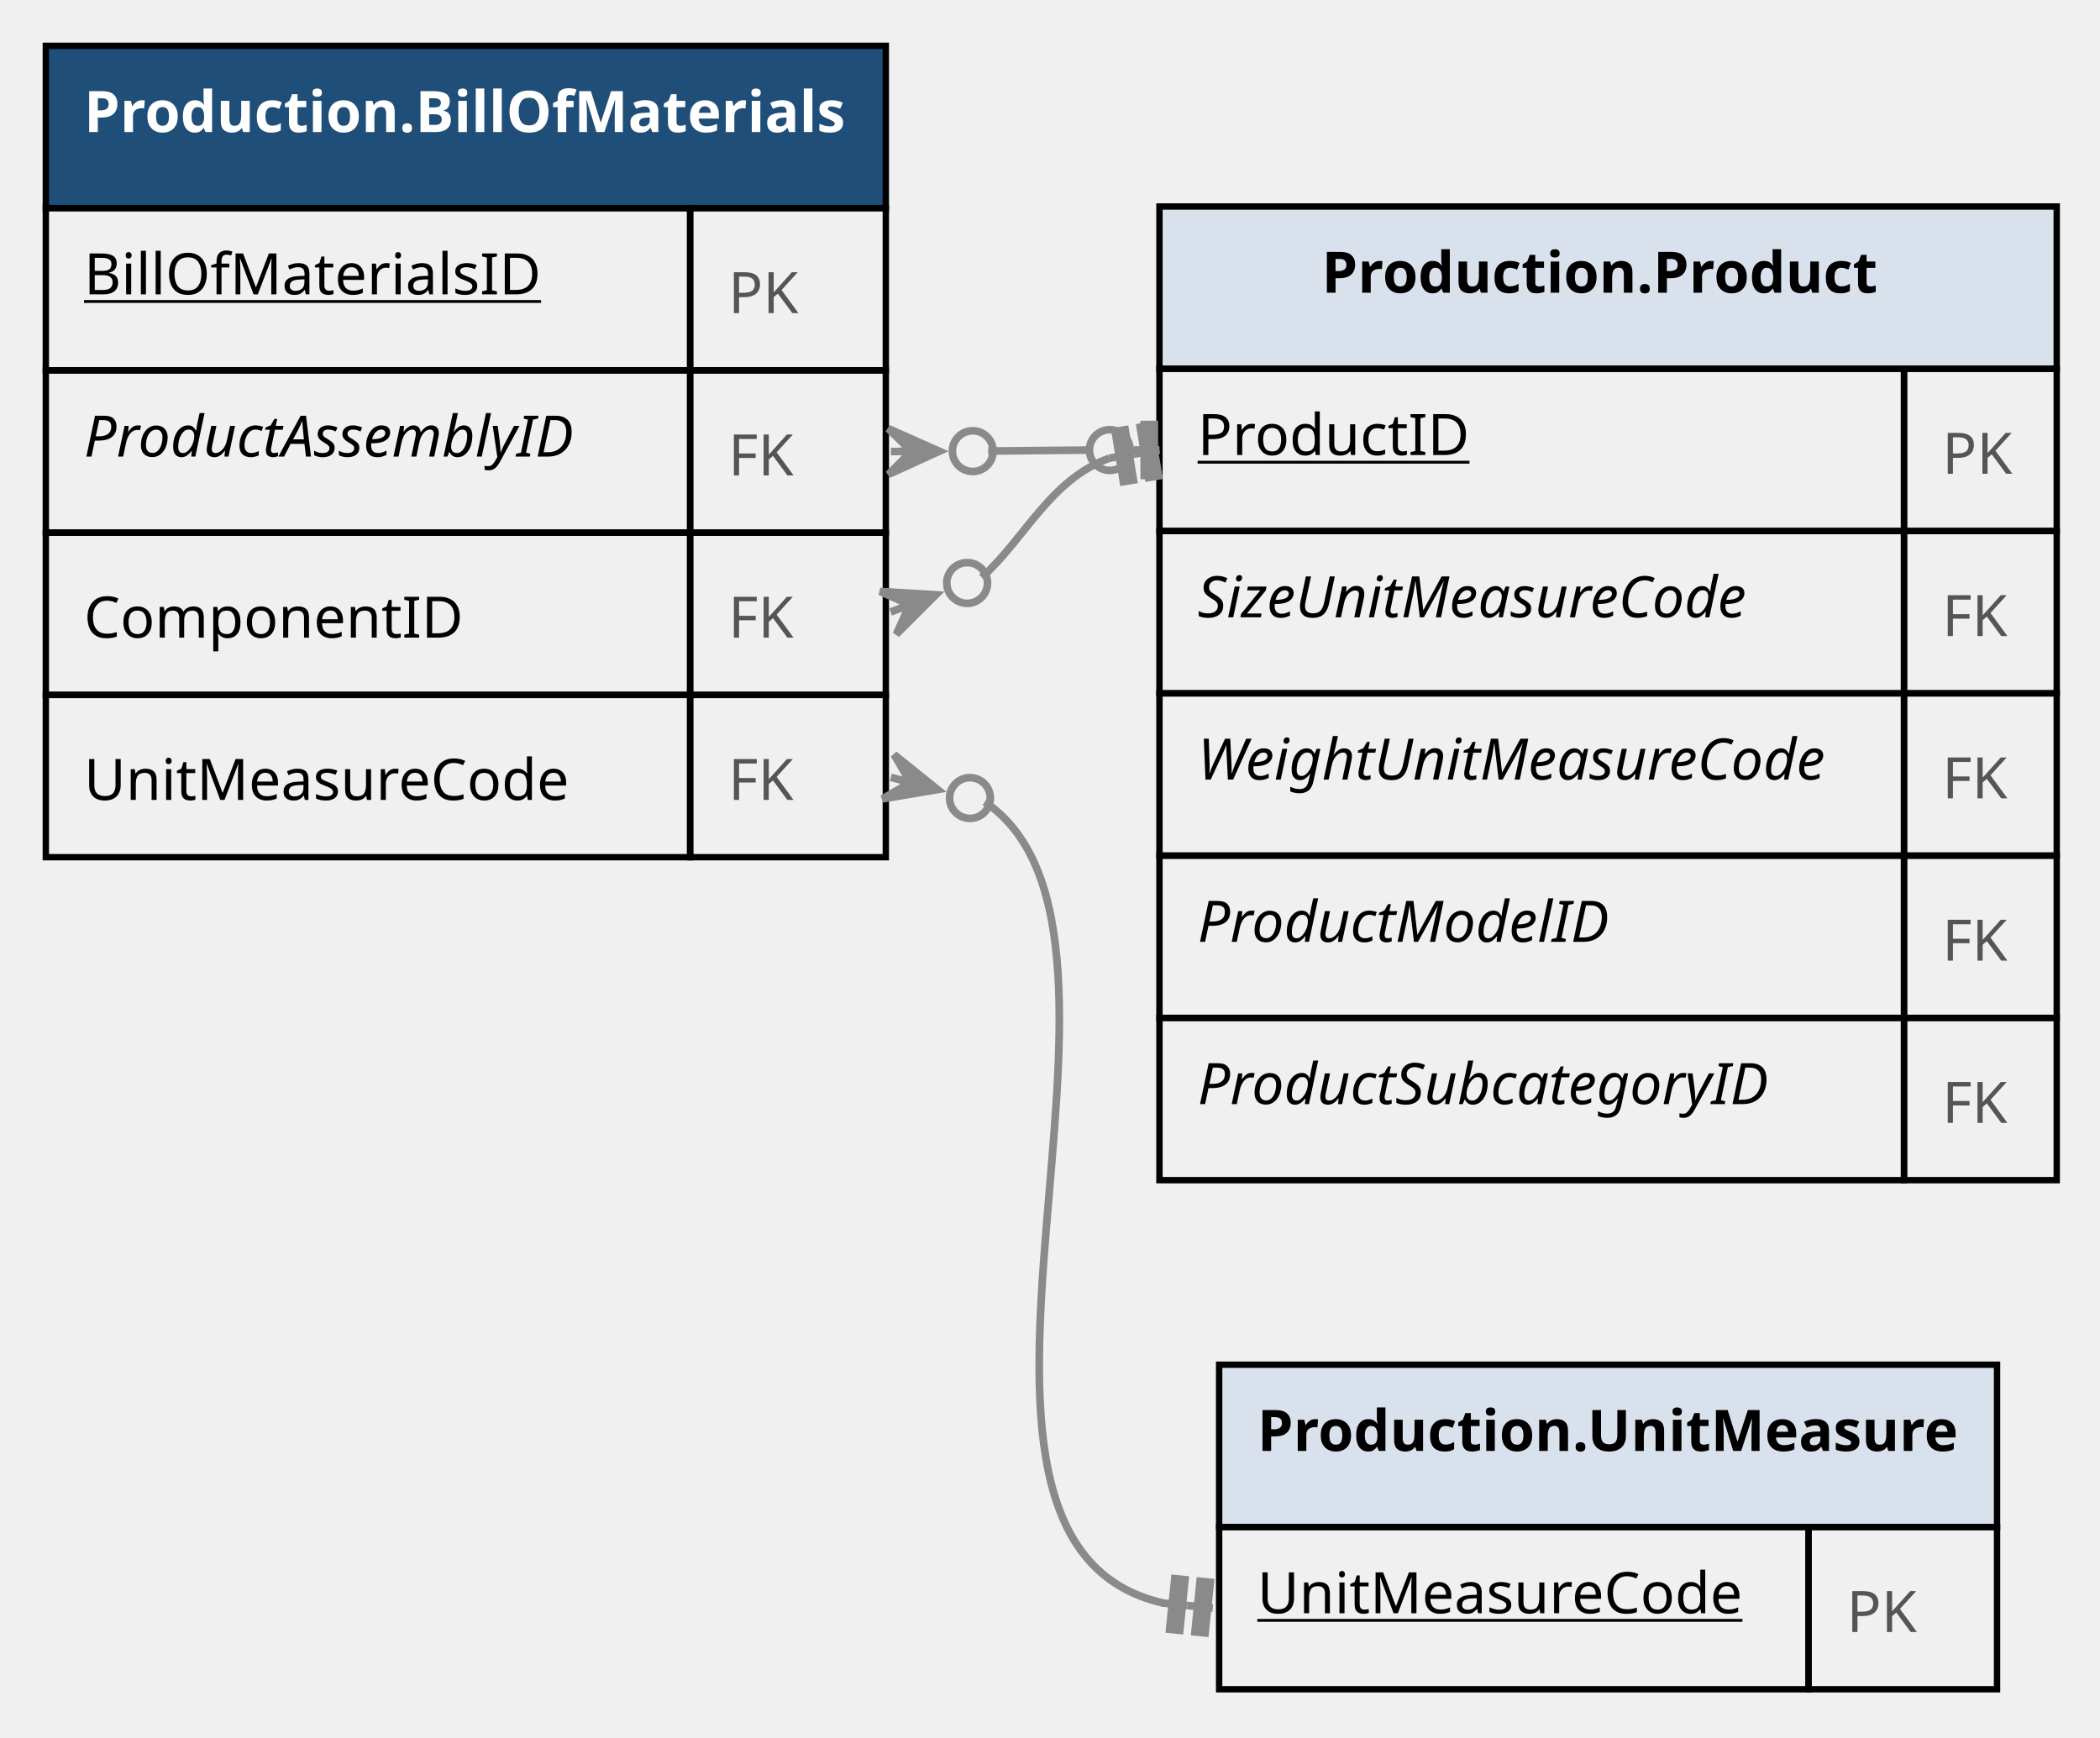
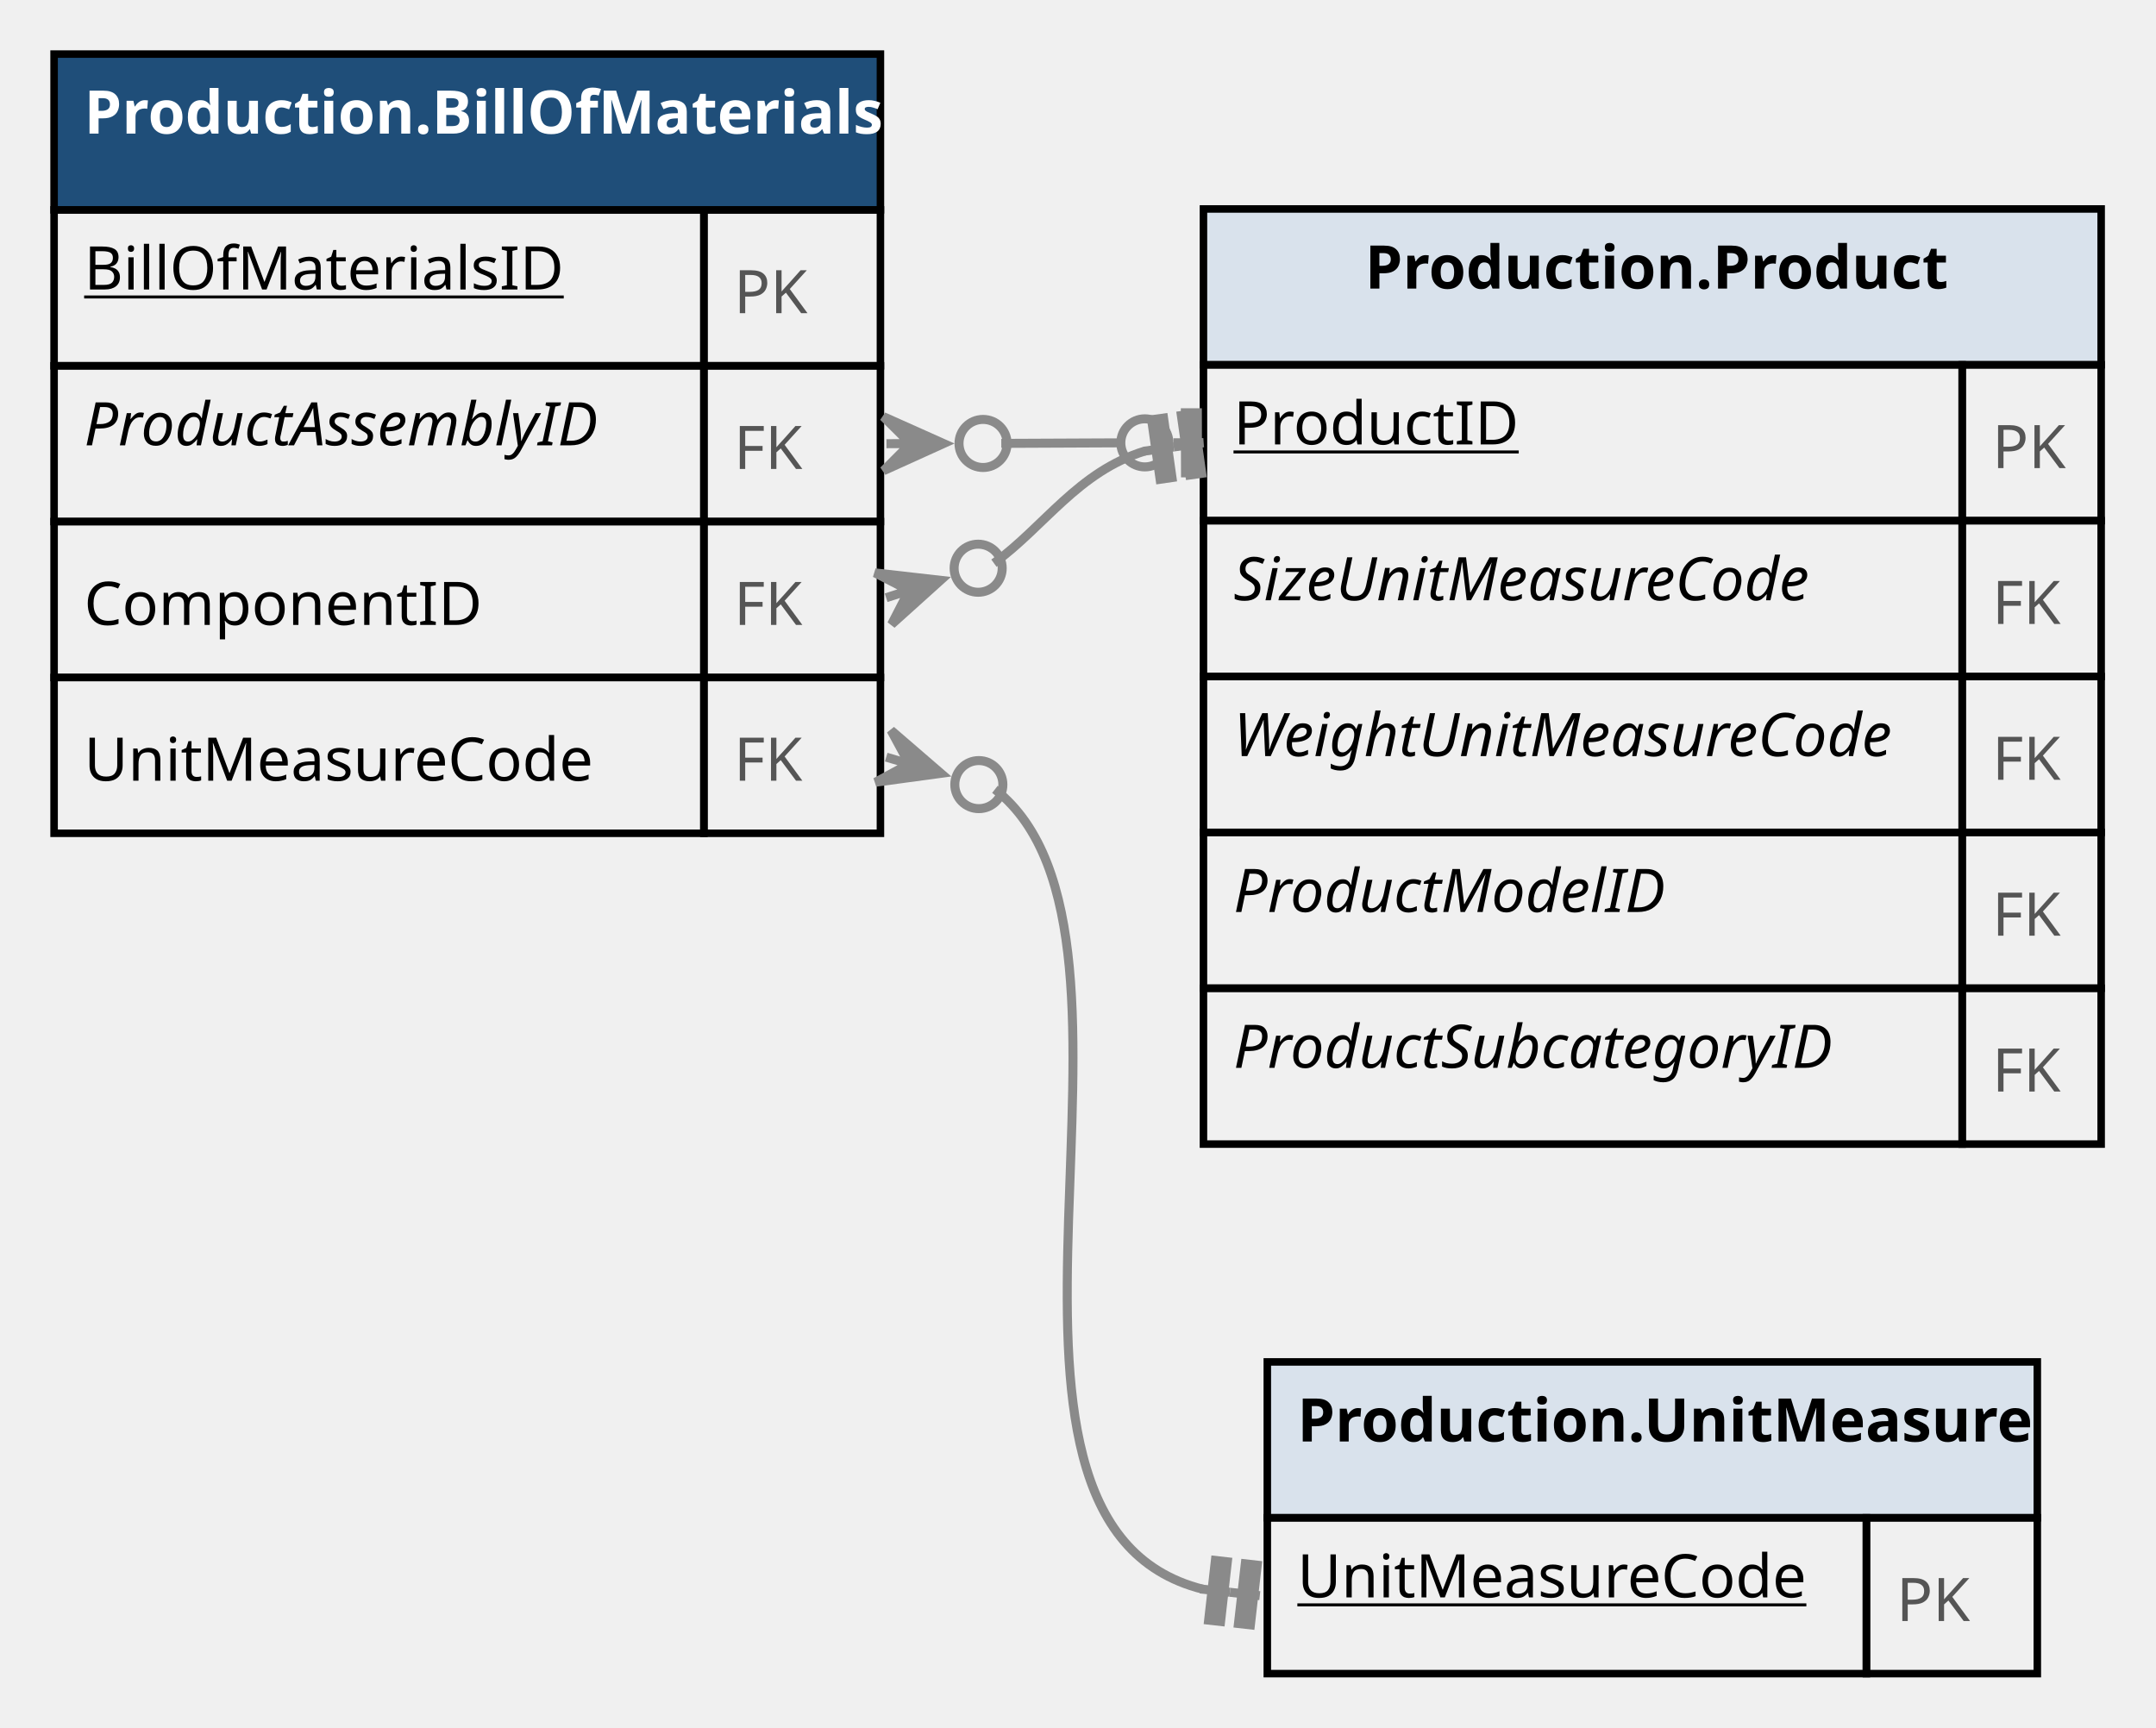
- <svg xmlns="http://www.w3.org/2000/svg" width="330pt" height="273pt" viewBox="0.00 0.00 330.00 273.00">
-   <g id="graph0" class="graph" transform="scale(1 1) rotate(0) translate(7.2 265.45)">
+ <svg xmlns="http://www.w3.org/2000/svg" width="287pt" height="230pt" viewBox="0.00 0.00 287.00 230.00">
+   <g id="graph0" class="graph" transform="scale(1 1) rotate(0) translate(7.2 222.82)">
    <g id="node1" class="node">
-       <polygon fill="#1f4e79" stroke="none" points="0,-232.75 0,-258.25 132,-258.25 132,-232.75 0,-232.75" />
-       <polygon fill="none" stroke="#000000" points="0,-232.75 0,-258.25 132,-258.25 132,-232.75 0,-232.75" />
-       <text xml:space="preserve" text-anchor="start" x="6" y="-244.7" font-family="Noto Sans KR" font-weight="bold" font-size="9.00" fill="#ffffff">Production.BillOfMaterials</text>
-       <polygon fill="none" stroke="#000000" points="0,-207.25 0,-232.75 101.25,-232.75 101.25,-207.25 0,-207.25" />
-       <text xml:space="preserve" text-anchor="start" x="6" y="-219.2" font-family="Noto Sans KR" text-decoration="underline" font-size="9.00">BillOfMaterialsID</text>
-       <polygon fill="none" stroke="#000000" points="101.25,-207.25 101.25,-232.75 132,-232.75 132,-207.25 101.25,-207.25" />
-       <text xml:space="preserve" text-anchor="start" x="107.25" y="-216.25" font-family="Noto Sans KR" font-size="9.00" fill="#555555">PK</text>
-       <polygon fill="none" stroke="#000000" points="0,-181.75 0,-207.25 101.25,-207.25 101.25,-181.75 0,-181.75" />
-       <text xml:space="preserve" text-anchor="start" x="6" y="-193.7" font-family="Noto Sans KR" font-style="italic" font-size="9.00">ProductAssemblyID</text>
-       <polygon fill="none" stroke="#000000" points="101.25,-181.75 101.25,-207.25 132,-207.25 132,-181.75 101.25,-181.75" />
-       <text xml:space="preserve" text-anchor="start" x="107.25" y="-190.75" font-family="Noto Sans KR" font-size="9.00" fill="#555555">FK</text>
-       <polygon fill="none" stroke="#000000" points="0,-156.25 0,-181.75 101.25,-181.75 101.25,-156.25 0,-156.25" />
-       <text xml:space="preserve" text-anchor="start" x="6" y="-165.25" font-family="Noto Sans KR" font-size="9.00">ComponentID</text>
-       <polygon fill="none" stroke="#000000" points="101.25,-156.25 101.25,-181.75 132,-181.75 132,-156.25 101.25,-156.25" />
-       <text xml:space="preserve" text-anchor="start" x="107.25" y="-165.25" font-family="Noto Sans KR" font-size="9.00" fill="#555555">FK</text>
-       <polygon fill="none" stroke="#000000" points="0,-130.75 0,-156.25 101.25,-156.25 101.25,-130.75 0,-130.75" />
-       <text xml:space="preserve" text-anchor="start" x="6" y="-139.75" font-family="Noto Sans KR" font-size="9.00">UnitMeasureCode</text>
-       <polygon fill="none" stroke="#000000" points="101.25,-130.75 101.25,-156.25 132,-156.25 132,-130.75 101.25,-130.75" />
-       <text xml:space="preserve" text-anchor="start" x="107.25" y="-139.75" font-family="Noto Sans KR" font-size="9.00" fill="#555555">FK</text>
+       <polygon fill="#1f4e79" stroke="none" points="0,-194.88 0,-215.62 110,-215.62 110,-194.88 0,-194.88" />
+       <polygon fill="none" stroke="#000000" points="0,-194.88 0,-215.62 110,-215.62 110,-194.88 0,-194.88" />
+       <text xml:space="preserve" text-anchor="start" x="4" y="-205.03" font-family="Noto Sans KR" font-weight="bold" font-size="8.00" fill="#ffffff">Production.BillOfMaterials</text>
+       <polygon fill="none" stroke="#000000" points="0,-174.12 0,-194.88 86.5,-194.88 86.5,-174.12 0,-174.12" />
+       <text xml:space="preserve" text-anchor="start" x="4" y="-184.28" font-family="Noto Sans KR" text-decoration="underline" font-size="8.00">BillOfMaterialsID</text>
+       <polygon fill="none" stroke="#000000" points="86.5,-174.12 86.5,-194.88 110,-194.88 110,-174.12 86.5,-174.12" />
+       <text xml:space="preserve" text-anchor="start" x="90.5" y="-181.12" font-family="Noto Sans KR" font-size="8.00" fill="#555555">PK</text>
+       <polygon fill="none" stroke="#000000" points="0,-153.38 0,-174.12 86.5,-174.12 86.5,-153.38 0,-153.38" />
+       <text xml:space="preserve" text-anchor="start" x="4" y="-163.53" font-family="Noto Sans KR" font-style="italic" font-size="8.00">ProductAssemblyID</text>
+       <polygon fill="none" stroke="#000000" points="86.5,-153.38 86.5,-174.12 110,-174.12 110,-153.38 86.5,-153.38" />
+       <text xml:space="preserve" text-anchor="start" x="90.5" y="-160.38" font-family="Noto Sans KR" font-size="8.00" fill="#555555">FK</text>
+       <polygon fill="none" stroke="#000000" points="0,-132.62 0,-153.38 86.5,-153.38 86.5,-132.62 0,-132.62" />
+       <text xml:space="preserve" text-anchor="start" x="4" y="-139.62" font-family="Noto Sans KR" font-size="8.00">ComponentID</text>
+       <polygon fill="none" stroke="#000000" points="86.5,-132.62 86.5,-153.38 110,-153.38 110,-132.62 86.5,-132.62" />
+       <text xml:space="preserve" text-anchor="start" x="90.5" y="-139.62" font-family="Noto Sans KR" font-size="8.00" fill="#555555">FK</text>
+       <polygon fill="none" stroke="#000000" points="0,-111.88 0,-132.62 86.5,-132.62 86.5,-111.88 0,-111.88" />
+       <text xml:space="preserve" text-anchor="start" x="4" y="-118.88" font-family="Noto Sans KR" font-size="8.00">UnitMeasureCode</text>
+       <polygon fill="none" stroke="#000000" points="86.5,-111.88 86.5,-132.62 110,-132.62 110,-111.88 86.5,-111.88" />
+       <text xml:space="preserve" text-anchor="start" x="90.5" y="-118.88" font-family="Noto Sans KR" font-size="8.00" fill="#555555">FK</text>
    </g>
    <g id="node2" class="node">
-       <polygon fill="#d9e2ec" stroke="none" points="175,-207.5 175,-233 316,-233 316,-207.5 175,-207.5" />
-       <polygon fill="none" stroke="#000000" points="175,-207.5 175,-233 316,-233 316,-207.5 175,-207.5" />
-       <text xml:space="preserve" text-anchor="start" x="200.5" y="-219.45" font-family="Noto Sans KR" font-weight="bold" font-size="9.00" fill="#000000">Production.Product</text>
-       <polygon fill="none" stroke="#000000" points="175,-182 175,-207.5 292,-207.5 292,-182 175,-182" />
-       <text xml:space="preserve" text-anchor="start" x="181" y="-193.95" font-family="Noto Sans KR" text-decoration="underline" font-size="9.00">ProductID</text>
-       <polygon fill="none" stroke="#000000" points="292,-182 292,-207.5 316,-207.5 316,-182 292,-182" />
-       <text xml:space="preserve" text-anchor="start" x="298" y="-191" font-family="Noto Sans KR" font-size="9.00" fill="#555555">PK</text>
-       <polygon fill="none" stroke="#000000" points="175,-156.5 175,-182 292,-182 292,-156.5 175,-156.5" />
-       <text xml:space="preserve" text-anchor="start" x="181" y="-168.45" font-family="Noto Sans KR" font-style="italic" font-size="9.00">SizeUnitMeasureCode</text>
-       <polygon fill="none" stroke="#000000" points="292,-156.5 292,-182 316,-182 316,-156.5 292,-156.5" />
-       <text xml:space="preserve" text-anchor="start" x="298" y="-165.5" font-family="Noto Sans KR" font-size="9.00" fill="#555555">FK</text>
-       <polygon fill="none" stroke="#000000" points="175,-131 175,-156.5 292,-156.5 292,-131 175,-131" />
-       <text xml:space="preserve" text-anchor="start" x="181" y="-142.95" font-family="Noto Sans KR" font-style="italic" font-size="9.00">WeightUnitMeasureCode</text>
-       <polygon fill="none" stroke="#000000" points="292,-131 292,-156.5 316,-156.5 316,-131 292,-131" />
-       <text xml:space="preserve" text-anchor="start" x="298" y="-140" font-family="Noto Sans KR" font-size="9.00" fill="#555555">FK</text>
-       <polygon fill="none" stroke="#000000" points="175,-105.5 175,-131 292,-131 292,-105.5 175,-105.5" />
-       <text xml:space="preserve" text-anchor="start" x="181" y="-117.45" font-family="Noto Sans KR" font-style="italic" font-size="9.00">ProductModelID</text>
-       <polygon fill="none" stroke="#000000" points="292,-105.5 292,-131 316,-131 316,-105.5 292,-105.5" />
-       <text xml:space="preserve" text-anchor="start" x="298" y="-114.5" font-family="Noto Sans KR" font-size="9.00" fill="#555555">FK</text>
-       <polygon fill="none" stroke="#000000" points="175,-80 175,-105.5 292,-105.5 292,-80 175,-80" />
-       <text xml:space="preserve" text-anchor="start" x="181" y="-91.95" font-family="Noto Sans KR" font-style="italic" font-size="9.00">ProductSubcategoryID</text>
-       <polygon fill="none" stroke="#000000" points="292,-80 292,-105.5 316,-105.5 316,-80 292,-80" />
-       <text xml:space="preserve" text-anchor="start" x="298" y="-89" font-family="Noto Sans KR" font-size="9.00" fill="#555555">FK</text>
+       <polygon fill="#d9e2ec" stroke="none" points="153,-174.25 153,-195 272.5,-195 272.5,-174.25 153,-174.25" />
+       <polygon fill="none" stroke="#000000" points="153,-174.25 153,-195 272.5,-195 272.5,-174.25 153,-174.25" />
+       <text xml:space="preserve" text-anchor="start" x="174.5" y="-184.4" font-family="Noto Sans KR" font-weight="bold" font-size="8.00" fill="#000000">Production.Product</text>
+       <polygon fill="none" stroke="#000000" points="153,-153.5 153,-174.25 254,-174.25 254,-153.5 153,-153.5" />
+       <text xml:space="preserve" text-anchor="start" x="157" y="-163.65" font-family="Noto Sans KR" text-decoration="underline" font-size="8.00">ProductID</text>
+       <polygon fill="none" stroke="#000000" points="254,-153.5 254,-174.25 272.5,-174.25 272.5,-153.5 254,-153.5" />
+       <text xml:space="preserve" text-anchor="start" x="258" y="-160.5" font-family="Noto Sans KR" font-size="8.00" fill="#555555">PK</text>
+       <polygon fill="none" stroke="#000000" points="153,-132.75 153,-153.5 254,-153.5 254,-132.75 153,-132.75" />
+       <text xml:space="preserve" text-anchor="start" x="157" y="-142.9" font-family="Noto Sans KR" font-style="italic" font-size="8.00">SizeUnitMeasureCode</text>
+       <polygon fill="none" stroke="#000000" points="254,-132.75 254,-153.5 272.5,-153.5 272.5,-132.75 254,-132.75" />
+       <text xml:space="preserve" text-anchor="start" x="258" y="-139.75" font-family="Noto Sans KR" font-size="8.00" fill="#555555">FK</text>
+       <polygon fill="none" stroke="#000000" points="153,-112 153,-132.75 254,-132.75 254,-112 153,-112" />
+       <text xml:space="preserve" text-anchor="start" x="157" y="-122.15" font-family="Noto Sans KR" font-style="italic" font-size="8.00">WeightUnitMeasureCode</text>
+       <polygon fill="none" stroke="#000000" points="254,-112 254,-132.75 272.5,-132.75 272.5,-112 254,-112" />
+       <text xml:space="preserve" text-anchor="start" x="258" y="-119" font-family="Noto Sans KR" font-size="8.00" fill="#555555">FK</text>
+       <polygon fill="none" stroke="#000000" points="153,-91.25 153,-112 254,-112 254,-91.25 153,-91.25" />
+       <text xml:space="preserve" text-anchor="start" x="157" y="-101.4" font-family="Noto Sans KR" font-style="italic" font-size="8.00">ProductModelID</text>
+       <polygon fill="none" stroke="#000000" points="254,-91.25 254,-112 272.5,-112 272.5,-91.25 254,-91.25" />
+       <text xml:space="preserve" text-anchor="start" x="258" y="-98.25" font-family="Noto Sans KR" font-size="8.00" fill="#555555">FK</text>
+       <polygon fill="none" stroke="#000000" points="153,-70.5 153,-91.25 254,-91.25 254,-70.5 153,-70.5" />
+       <text xml:space="preserve" text-anchor="start" x="157" y="-80.65" font-family="Noto Sans KR" font-style="italic" font-size="8.00">ProductSubcategoryID</text>
+       <polygon fill="none" stroke="#000000" points="254,-70.5 254,-91.25 272.5,-91.25 272.5,-70.5 254,-70.5" />
+       <text xml:space="preserve" text-anchor="start" x="258" y="-77.5" font-family="Noto Sans KR" font-size="8.00" fill="#555555">FK</text>
    </g>
    <g id="edge1" class="edge">
-       <path fill="none" stroke="#8a8a8a" stroke-width="1.2" d="M148.09,-194.57C153.31,-194.62 157.8,-194.68 163.61,-194.72" />
-       <polygon fill="#8a8a8a" stroke="#8a8a8a" stroke-width="1.2" points="140.4,-194.54 132.42,-190.9 136,-194.52 132.8,-194.5 132.8,-194.5 132.8,-194.5 136,-194.52 132.39,-198.1 140.4,-194.54" />
-       <ellipse fill="none" stroke="#8a8a8a" stroke-width="1.2" cx="145.66" cy="-194.56" rx="3.2" ry="3.2" />
-       <polygon fill="#8a8a8a" stroke="#8a8a8a" stroke-width="1.2" points="174.21,-190.75 174.19,-198.75 172.59,-198.74 172.61,-190.74 174.21,-190.75" />
-       <polyline fill="none" stroke="#8a8a8a" stroke-width="1.2" points="175,-194.75 171,-194.74" />
-       <ellipse fill="none" stroke="#8a8a8a" stroke-width="1.2" cx="167.2" cy="-194.73" rx="3.2" ry="3.2" />
+       <path fill="none" stroke="#8a8a8a" stroke-width="1.2" d="M126.09,-163.79C131.31,-163.81 135.8,-163.84 141.61,-163.86" />
+       <polygon fill="#8a8a8a" stroke="#8a8a8a" stroke-width="1.2" points="118.4,-163.77 110.41,-160.15 114,-163.76 110.8,-163.75 110.8,-163.75 110.8,-163.75 114,-163.76 110.39,-167.35 118.4,-163.77" />
+       <ellipse fill="none" stroke="#8a8a8a" stroke-width="1.2" cx="123.66" cy="-163.78" rx="3.2" ry="3.2" />
+       <polygon fill="#8a8a8a" stroke="#8a8a8a" stroke-width="1.2" points="152.21,-159.87 152.19,-167.87 150.59,-167.87 150.61,-159.87 152.21,-159.87" />
+       <polyline fill="none" stroke="#8a8a8a" stroke-width="1.2" points="153,-163.88 149,-163.87" />
+       <ellipse fill="none" stroke="#8a8a8a" stroke-width="1.2" cx="145.2" cy="-163.86" rx="3.2" ry="3.2" />
    </g>
    <g id="edge2" class="edge">
-       <path fill="none" stroke="#8a8a8a" stroke-width="1.2" d="M147.07,-174.71C153.89,-180.82 157.79,-190.07 167.12,-193.45" />
-       <polygon fill="#8a8a8a" stroke="#8a8a8a" stroke-width="1.2" points="139.86,-171.98 133.65,-165.78 135.74,-170.42 132.75,-169.28 132.75,-169.28 132.75,-169.28 135.74,-170.42 131.1,-172.51 139.86,-171.98" />
-       <ellipse fill="none" stroke="#8a8a8a" stroke-width="1.2" cx="144.78" cy="-173.84" rx="3.2" ry="3.2" />
-       <polygon fill="#8a8a8a" stroke="#8a8a8a" stroke-width="1.2" points="174.86,-190.67 173.56,-198.57 171.98,-198.31 173.28,-190.41 174.86,-190.67" />
-       <polyline fill="none" stroke="#8a8a8a" stroke-width="1.2" points="175,-194.75 171.05,-194.1" />
-       <polygon fill="#8a8a8a" stroke="#8a8a8a" stroke-width="1.2" points="170.91,-190.02 169.61,-197.92 168.04,-197.66 169.33,-189.76 170.91,-190.02" />
-       <polyline fill="none" stroke="#8a8a8a" stroke-width="1.2" points="171.05,-194.1 167.11,-193.45" />
+       <path fill="none" stroke="#8a8a8a" stroke-width="1.2" d="M125.11,-147.84C131.87,-152.76 136.29,-160.02 145.2,-162.77" />
+       <polygon fill="#8a8a8a" stroke="#8a8a8a" stroke-width="1.2" points="118,-145.56 111.48,-139.69 113.81,-144.22 110.76,-143.24 110.76,-143.24 110.76,-143.24 113.81,-144.22 109.28,-146.55 118,-145.56" />
+       <ellipse fill="none" stroke="#8a8a8a" stroke-width="1.2" cx="123.01" cy="-147.17" rx="3.2" ry="3.2" />
+       <polygon fill="#8a8a8a" stroke="#8a8a8a" stroke-width="1.2" points="152.77,-159.8 151.65,-167.72 150.06,-167.5 151.19,-159.58 152.77,-159.8" />
+       <polyline fill="none" stroke="#8a8a8a" stroke-width="1.2" points="153,-163.88 149.04,-163.31" />
+       <polygon fill="#8a8a8a" stroke="#8a8a8a" stroke-width="1.2" points="148.81,-159.24 147.69,-167.16 146.1,-166.94 147.23,-159.01 148.81,-159.24" />
+       <polyline fill="none" stroke="#8a8a8a" stroke-width="1.2" points="149.04,-163.31 145.08,-162.75" />
    </g>
    <g id="node3" class="node">
-       <polygon fill="#d9e2ec" stroke="none" points="184.38,-25.5 184.38,-51 306.62,-51 306.62,-25.5 184.38,-25.5" />
-       <polygon fill="none" stroke="#000000" points="184.38,-25.5 184.38,-51 306.62,-51 306.62,-25.5 184.38,-25.5" />
-       <text xml:space="preserve" text-anchor="start" x="190.38" y="-37.45" font-family="Noto Sans KR" font-weight="bold" font-size="9.00" fill="#000000">Production.UnitMeasure</text>
-       <polygon fill="none" stroke="#000000" points="184.38,0 184.38,-25.5 277,-25.5 277,0 184.38,0" />
-       <text xml:space="preserve" text-anchor="start" x="190.38" y="-11.95" font-family="Noto Sans KR" text-decoration="underline" font-size="9.00">UnitMeasureCode</text>
-       <polygon fill="none" stroke="#000000" points="277,0 277,-25.5 306.62,-25.5 306.62,0 277,0" />
-       <text xml:space="preserve" text-anchor="start" x="283" y="-9" font-family="Noto Sans KR" font-size="9.00" fill="#555555">PK</text>
+       <polygon fill="#d9e2ec" stroke="none" points="161.5,-20.75 161.5,-41.5 264,-41.5 264,-20.75 161.5,-20.75" />
+       <polygon fill="none" stroke="#000000" points="161.5,-20.75 161.5,-41.5 264,-41.5 264,-20.75 161.5,-20.75" />
+       <text xml:space="preserve" text-anchor="start" x="165.5" y="-30.9" font-family="Noto Sans KR" font-weight="bold" font-size="8.00" fill="#000000">Production.UnitMeasure</text>
+       <polygon fill="none" stroke="#000000" points="161.5,0 161.5,-20.75 241.25,-20.75 241.25,0 161.5,0" />
+       <text xml:space="preserve" text-anchor="start" x="165.5" y="-10.15" font-family="Noto Sans KR" text-decoration="underline" font-size="8.00">UnitMeasureCode</text>
+       <polygon fill="none" stroke="#000000" points="241.25,0 241.25,-20.75 264,-20.75 264,0 241.25,0" />
+       <text xml:space="preserve" text-anchor="start" x="245.25" y="-7" font-family="Noto Sans KR" font-size="8.00" fill="#555555">PK</text>
    </g>
    <g id="edge3" class="edge">
-       <path fill="none" stroke="#8a8a8a" stroke-width="1.2" d="M147.54,-139.44C178.77,-118.5 132.68,-23.16 175.68,-13.53" />
-       <polygon fill="#8a8a8a" stroke="#8a8a8a" stroke-width="1.2" points="140.13,-141.38 131.48,-139.92 135.87,-142.49 132.78,-143.3 132.78,-143.3 132.78,-143.3 135.87,-142.49 133.3,-146.88 140.13,-141.38" />
-       <ellipse fill="none" stroke="#8a8a8a" stroke-width="1.2" cx="145.22" cy="-140.05" rx="3.2" ry="3.2" />
-       <polygon fill="#8a8a8a" stroke="#8a8a8a" stroke-width="1.2" points="182.17,-8.85 182.99,-16.81 181.39,-16.97 180.58,-9.01 182.17,-8.85" />
-       <polyline fill="none" stroke="#8a8a8a" stroke-width="1.2" points="183.38,-12.75 179.4,-13.16" />
-       <polygon fill="#8a8a8a" stroke="#8a8a8a" stroke-width="1.2" points="178.19,-9.26 179.01,-17.22 177.41,-17.38 176.6,-9.42 178.19,-9.26" />
-       <polyline fill="none" stroke="#8a8a8a" stroke-width="1.2" points="179.4,-13.16 175.42,-13.56" />
+       <path fill="none" stroke="#8a8a8a" stroke-width="1.2" d="M125.24,-117.73C150.45,-98.02 116.95,-20.28 152.94,-11.23" />
+       <polygon fill="#8a8a8a" stroke="#8a8a8a" stroke-width="1.2" points="118.05,-119.86 109.36,-118.68 113.83,-121.11 110.77,-122.02 110.77,-122.02 110.77,-122.02 113.83,-121.11 111.41,-125.59 118.05,-119.86" />
+       <ellipse fill="none" stroke="#8a8a8a" stroke-width="1.2" cx="123.1" cy="-118.36" rx="3.2" ry="3.2" />
+       <polygon fill="#8a8a8a" stroke="#8a8a8a" stroke-width="1.2" points="159.25,-6.49 160.16,-14.44 158.57,-14.62 157.66,-6.67 159.25,-6.49" />
+       <polyline fill="none" stroke="#8a8a8a" stroke-width="1.2" points="160.5,-10.38 156.53,-10.83" />
+       <polygon fill="#8a8a8a" stroke="#8a8a8a" stroke-width="1.2" points="155.28,-6.94 156.18,-14.89 154.59,-15.07 153.69,-7.12 155.28,-6.94" />
+       <polyline fill="none" stroke="#8a8a8a" stroke-width="1.2" points="156.53,-10.83 152.55,-11.28" />
    </g>
  </g>
</svg>
